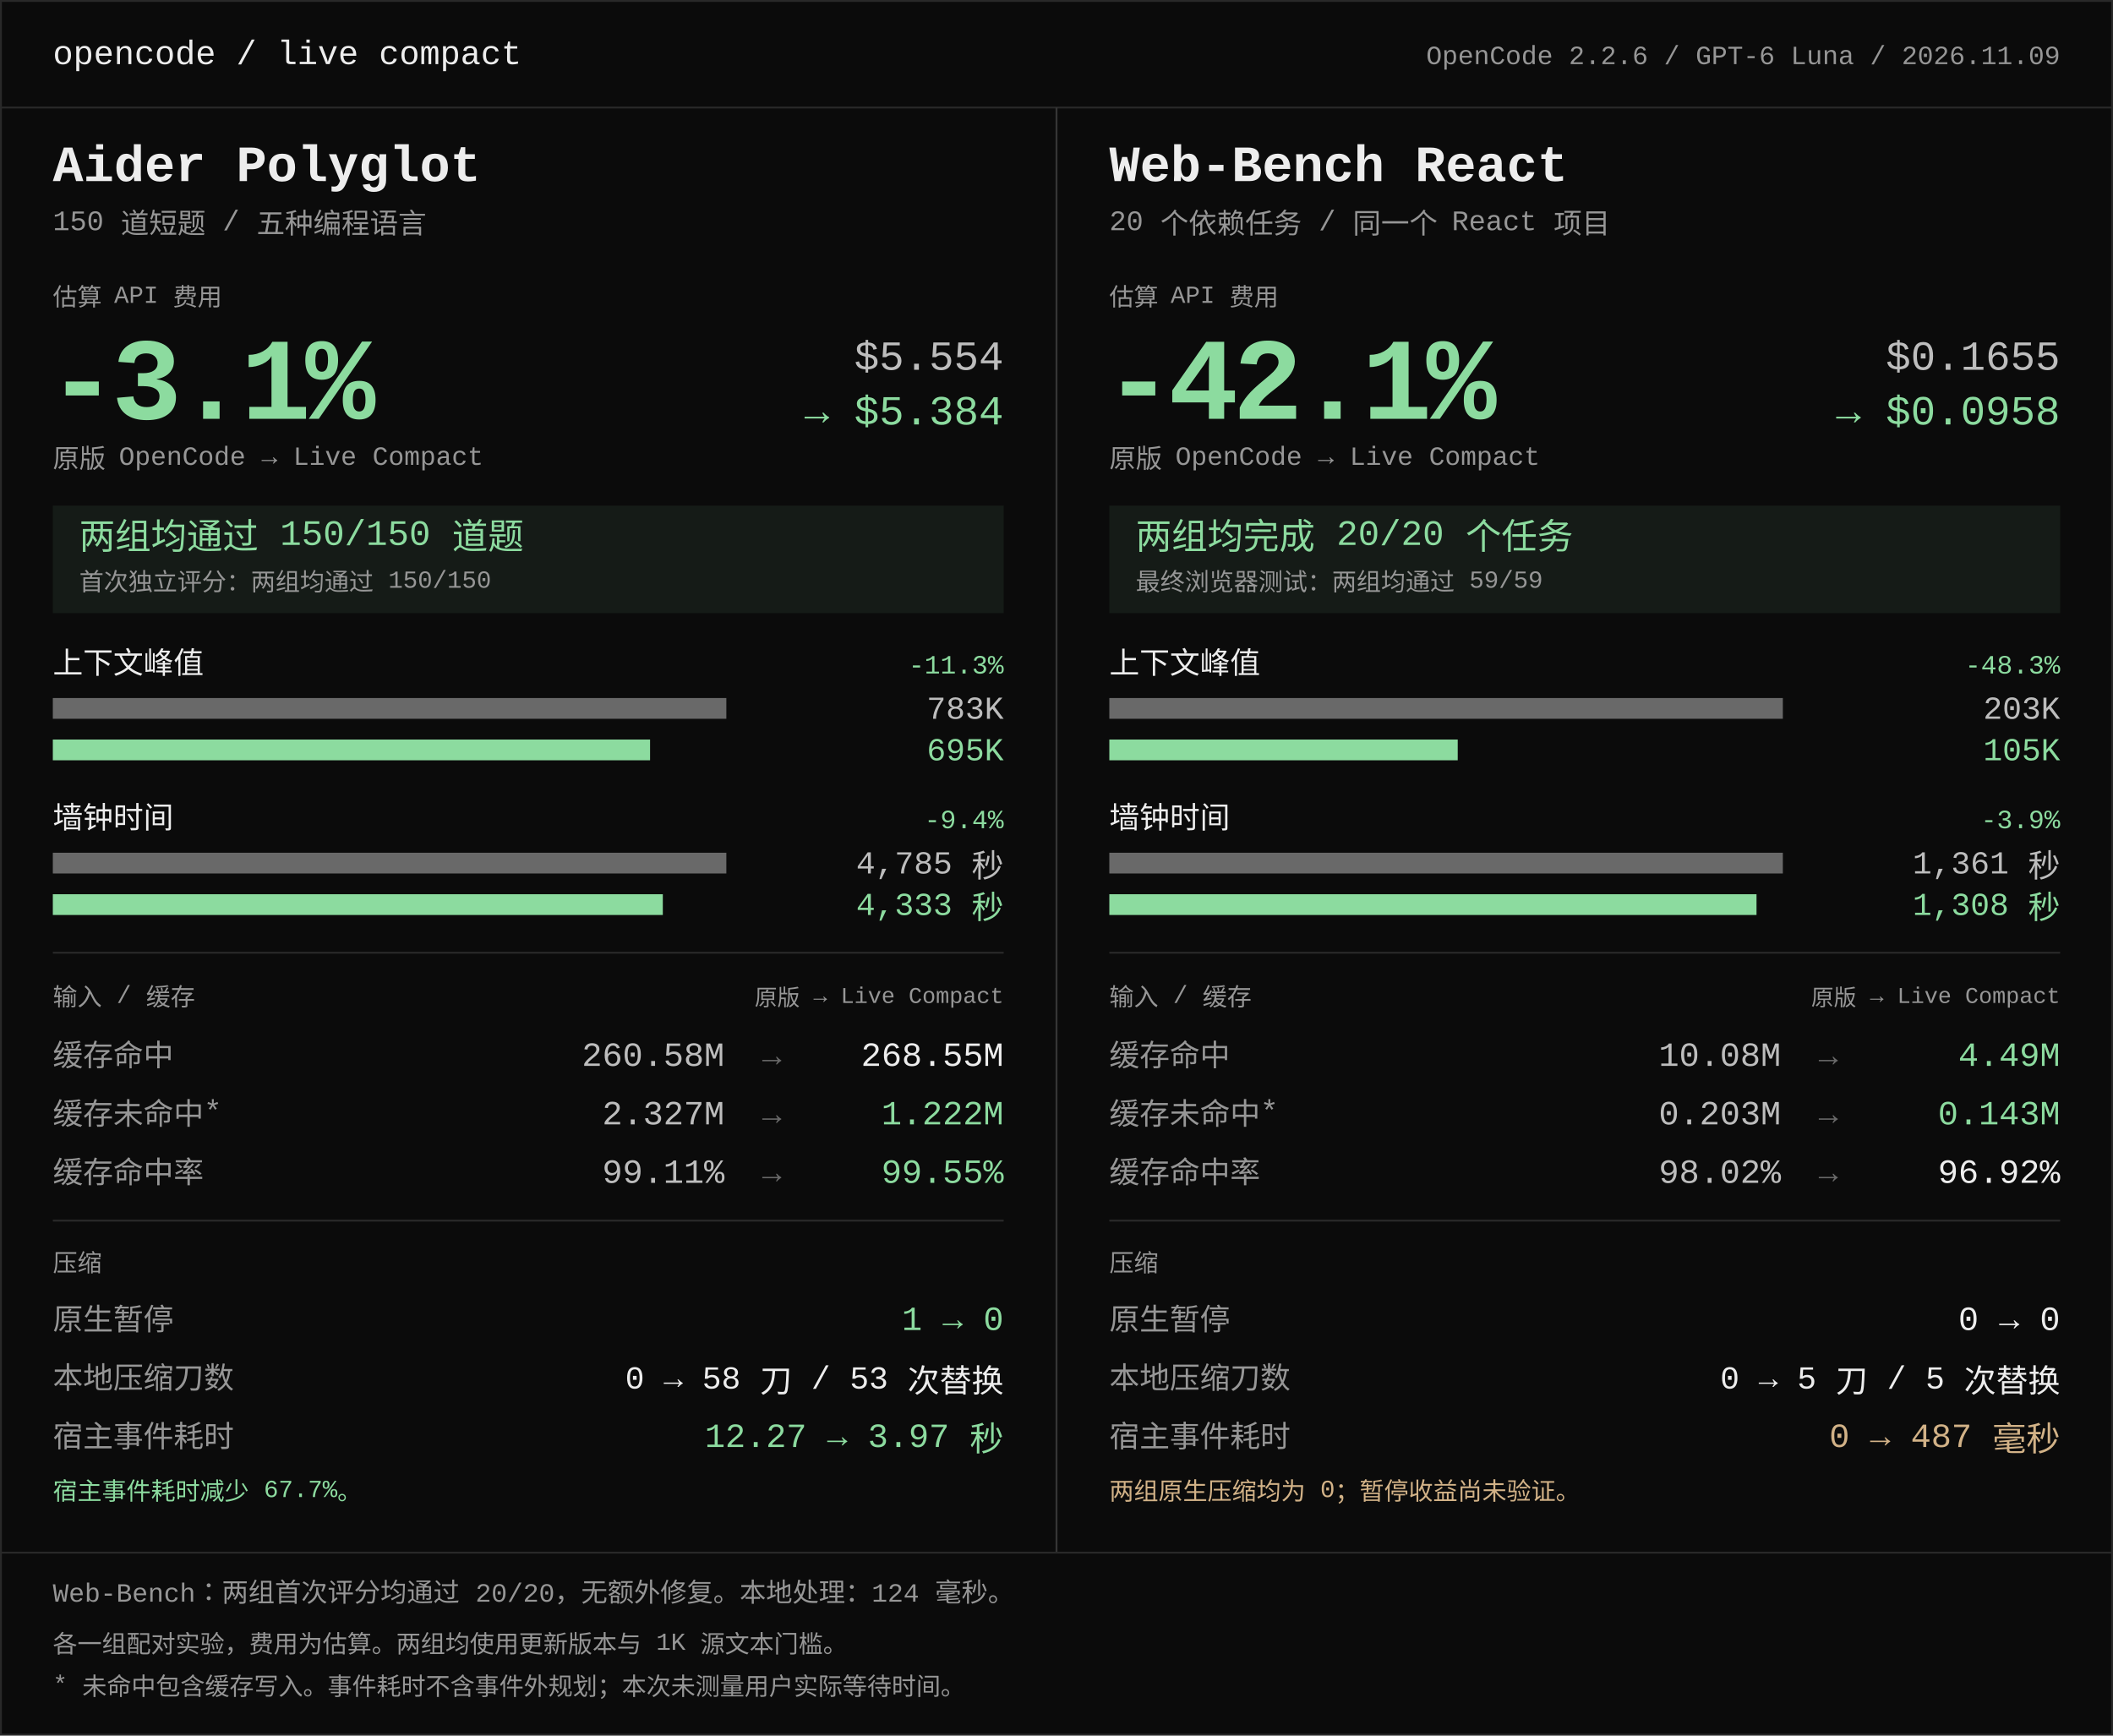
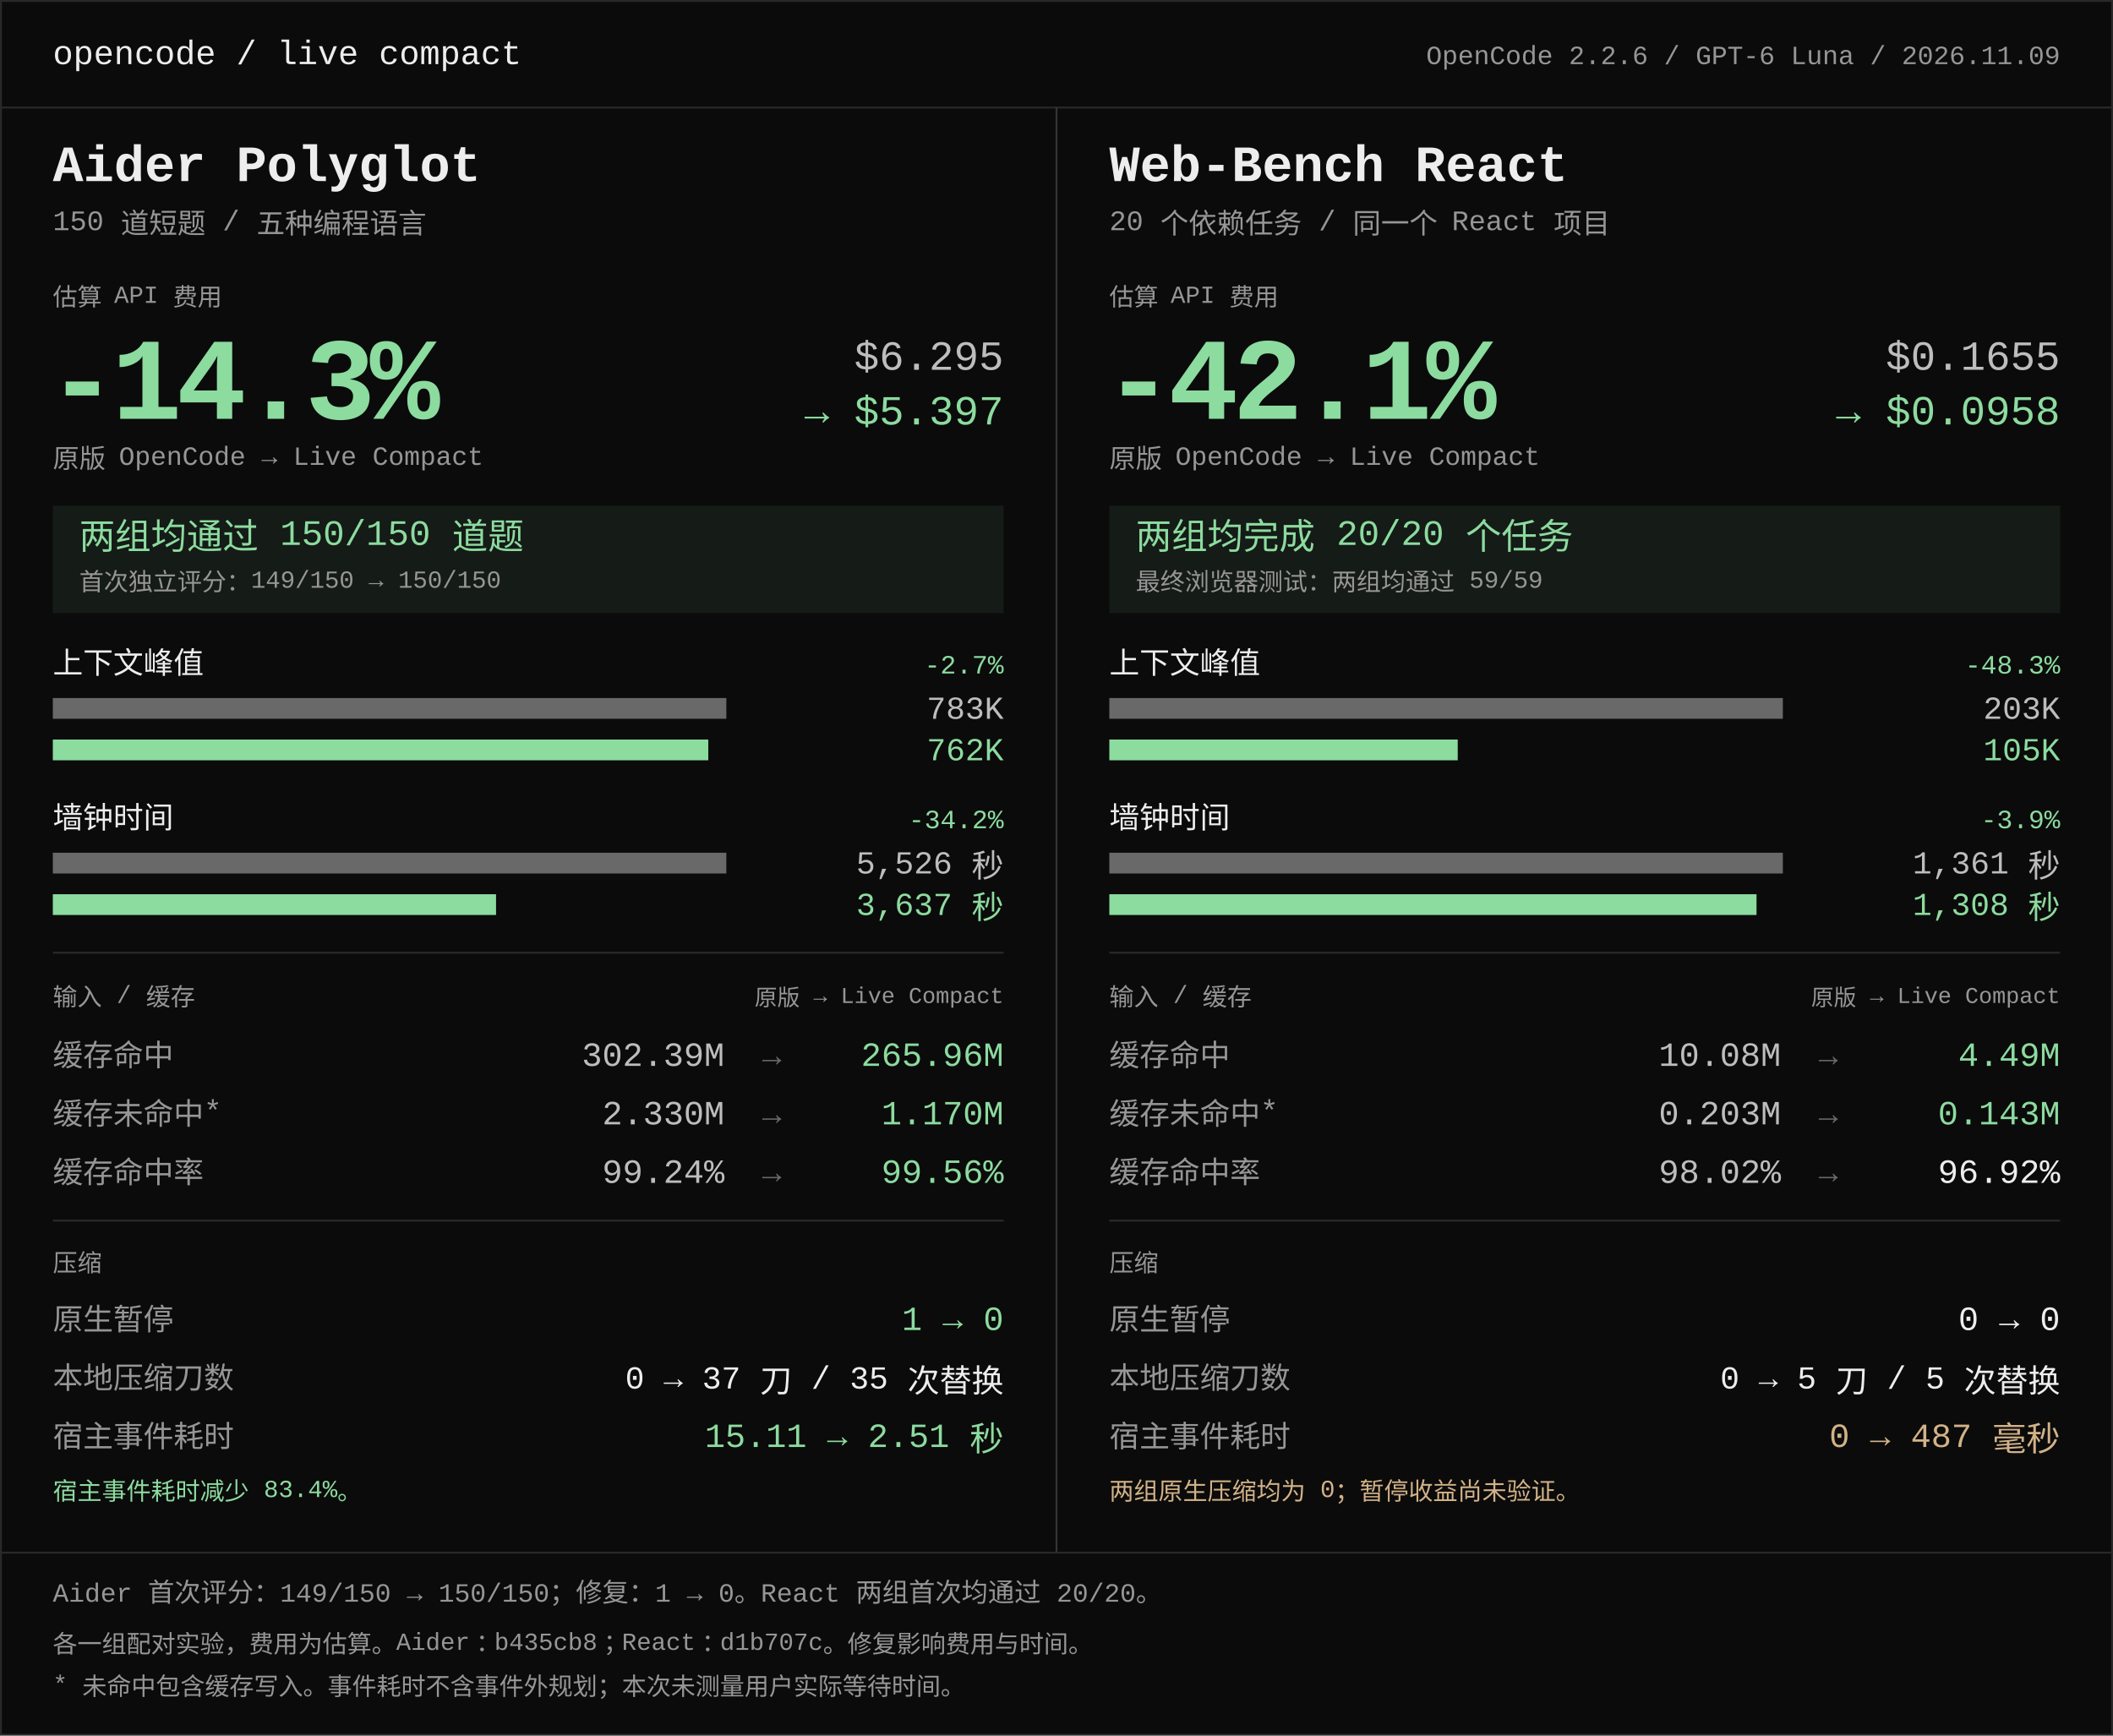
<svg xmlns="http://www.w3.org/2000/svg" width="1120" height="920" viewBox="0 0 1120 920" role="img" aria-labelledby="title desc" xml:lang="zh-CN">
  <style>text{font-family:Consolas,SFMono-Regular,Liberation Mono,Noto Sans SC,Microsoft YaHei,monospace;font-variant-numeric:tabular-nums}</style>
  <rect x="0.5" y="0.5" width="1119" height="919" fill="#0b0b0b" stroke="#292929" />
  <text x="28" y="34" font-size="18" fill="#ededed">opencode / live compact</text>
  <text x="1092" y="34" font-size="14" fill="#969696" text-anchor="end">OpenCode 2.2.6 / GPT-6 Luna / 2026.11.09</text>
  <path d="M0 57h1120" stroke="#292929" />
  <path d="M560 57V823" stroke="#353535" />
  <text x="28" y="96" font-size="27" fill="#ededed" font-weight="600">Aider Polyglot</text>
  <text x="28" y="122" font-size="15" fill="#969696">150 道短题 / 五种编程语言</text>
  <text x="28" y="162" font-size="13" fill="#969696">估算 API 费用</text>
-   <text x="25" y="222" font-size="62" fill="#8cdb9f" font-weight="600" letter-spacing="-3">-3.1%</text>
-   <text x="532" y="196" font-size="22" fill="#bdbdbd" text-anchor="end">$5.554</text>
-   <text x="532" y="225" font-size="22" fill="#8cdb9f" text-anchor="end">→ $5.384</text>
+   <text x="25" y="222" font-size="62" fill="#8cdb9f" font-weight="600" letter-spacing="-3">-14.3%</text>
+   <text x="532" y="196" font-size="22" fill="#bdbdbd" text-anchor="end">$6.295</text>
+   <text x="532" y="225" font-size="22" fill="#8cdb9f" text-anchor="end">→ $5.397</text>
  <text x="28" y="248" font-size="14" fill="#969696">原版 OpenCode → Live Compact</text>
  <rect x="28" y="268" width="504" height="57" fill="#151b17" />
  <text x="42" y="291" font-size="19" fill="#8cdb9f">两组均通过 150/150 道题</text>
-   <text x="42" y="313" font-size="13" fill="#969696">首次独立评分：两组均通过 150/150</text>
+   <text x="42" y="313" font-size="13" fill="#969696">首次独立评分：149/150 → 150/150</text>
  <text x="28" y="357" font-size="16" fill="#ededed">上下文峰值</text>
-   <text x="532" y="357" font-size="14" fill="#8cdb9f" text-anchor="end">-11.3%</text>
+   <text x="532" y="357" font-size="14" fill="#8cdb9f" text-anchor="end">-2.7%</text>
  <rect x="28" y="370" width="357" height="11" fill="#696969" />
-   <rect x="28" y="392" width="316.569" height="11" fill="#8cdb9f" />
+   <rect x="28" y="392" width="347.427" height="11" fill="#8cdb9f" />
  <text x="532" y="381" font-size="17" fill="#bdbdbd" text-anchor="end">783K</text>
-   <text x="532" y="403" font-size="17" fill="#8cdb9f" text-anchor="end">695K</text>
+   <text x="532" y="403" font-size="17" fill="#8cdb9f" text-anchor="end">762K</text>
  <text x="28" y="439" font-size="16" fill="#ededed">墙钟时间</text>
-   <text x="532" y="439" font-size="14" fill="#8cdb9f" text-anchor="end">-9.4%</text>
+   <text x="532" y="439" font-size="14" fill="#8cdb9f" text-anchor="end">-34.2%</text>
  <rect x="28" y="452" width="357" height="11" fill="#696969" />
-   <rect x="28" y="474" width="323.329" height="11" fill="#8cdb9f" />
-   <text x="532" y="463" font-size="17" fill="#bdbdbd" text-anchor="end">4,785 秒</text>
-   <text x="532" y="485" font-size="17" fill="#8cdb9f" text-anchor="end">4,333 秒</text>
+   <rect x="28" y="474" width="234.933" height="11" fill="#8cdb9f" />
+   <text x="532" y="463" font-size="17" fill="#bdbdbd" text-anchor="end">5,526 秒</text>
+   <text x="532" y="485" font-size="17" fill="#8cdb9f" text-anchor="end">3,637 秒</text>
  <path d="M28 505h504" stroke="#292929" />
  <text x="28" y="533" font-size="13" fill="#969696">输入 / 缓存</text>
  <text x="532" y="533" font-size="12" fill="#969696" text-anchor="end">原版 → Live Compact</text>
  <text x="28" y="565" font-size="16" fill="#969696">缓存命中</text>
-   <text x="384" y="565" font-size="18" fill="#bdbdbd" text-anchor="end">260.58M</text>
+   <text x="384" y="565" font-size="18" fill="#bdbdbd" text-anchor="end">302.39M</text>
  <text x="404" y="565" font-size="17" fill="#696969">→</text>
-   <text x="532" y="565" font-size="18" fill="#ededed" text-anchor="end">268.55M</text>
+   <text x="532" y="565" font-size="18" fill="#8cdb9f" text-anchor="end">265.96M</text>
  <text x="28" y="596" font-size="16" fill="#969696">缓存未命中*</text>
-   <text x="384" y="596" font-size="18" fill="#bdbdbd" text-anchor="end">2.327M</text>
+   <text x="384" y="596" font-size="18" fill="#bdbdbd" text-anchor="end">2.330M</text>
  <text x="404" y="596" font-size="17" fill="#696969">→</text>
-   <text x="532" y="596" font-size="18" fill="#8cdb9f" text-anchor="end">1.222M</text>
+   <text x="532" y="596" font-size="18" fill="#8cdb9f" text-anchor="end">1.170M</text>
  <text x="28" y="627" font-size="16" fill="#969696">缓存命中率</text>
-   <text x="384" y="627" font-size="18" fill="#bdbdbd" text-anchor="end">99.11%</text>
+   <text x="384" y="627" font-size="18" fill="#bdbdbd" text-anchor="end">99.24%</text>
  <text x="404" y="627" font-size="17" fill="#696969">→</text>
-   <text x="532" y="627" font-size="18" fill="#8cdb9f" text-anchor="end">99.55%</text>
+   <text x="532" y="627" font-size="18" fill="#8cdb9f" text-anchor="end">99.56%</text>
  <path d="M28 647h504" stroke="#292929" />
  <text x="28" y="674" font-size="13" fill="#969696">压缩</text>
  <text x="28" y="705" font-size="16" fill="#969696">原生暂停</text>
  <text x="532" y="705" font-size="18" fill="#8cdb9f" text-anchor="end">1 → 0</text>
  <text x="28" y="736" font-size="16" fill="#969696">本地压缩刀数</text>
-   <text x="532" y="736" font-size="17" fill="#ededed" text-anchor="end">0 → 58 刀 / 53 次替换</text>
+   <text x="532" y="736" font-size="17" fill="#ededed" text-anchor="end">0 → 37 刀 / 35 次替换</text>
  <text x="28" y="767" font-size="16" fill="#969696">宿主事件耗时</text>
-   <text x="532" y="767" font-size="18" fill="#8cdb9f" text-anchor="end">12.27 → 3.97 秒</text>
-   <text x="28" y="795" font-size="13" fill="#8cdb9f">宿主事件耗时减少 67.7%。</text>
+   <text x="532" y="767" font-size="18" fill="#8cdb9f" text-anchor="end">15.11 → 2.51 秒</text>
+   <text x="28" y="795" font-size="13" fill="#8cdb9f">宿主事件耗时减少 83.4%。</text>
  <text x="588" y="96" font-size="27" fill="#ededed" font-weight="600">Web-Bench React</text>
  <text x="588" y="122" font-size="15" fill="#969696">20 个依赖任务 / 同一个 React 项目</text>
  <text x="588" y="162" font-size="13" fill="#969696">估算 API 费用</text>
  <text x="585" y="222" font-size="62" fill="#8cdb9f" font-weight="600" letter-spacing="-3">-42.1%</text>
  <text x="1092" y="196" font-size="22" fill="#bdbdbd" text-anchor="end">$0.1655</text>
  <text x="1092" y="225" font-size="22" fill="#8cdb9f" text-anchor="end">→ $0.0958</text>
  <text x="588" y="248" font-size="14" fill="#969696">原版 OpenCode → Live Compact</text>
  <rect x="588" y="268" width="504" height="57" fill="#151b17" />
  <text x="602" y="291" font-size="19" fill="#8cdb9f">两组均完成 20/20 个任务</text>
  <text x="602" y="313" font-size="13" fill="#969696">最终浏览器测试：两组均通过 59/59</text>
  <text x="588" y="357" font-size="16" fill="#ededed">上下文峰值</text>
  <text x="1092" y="357" font-size="14" fill="#8cdb9f" text-anchor="end">-48.3%</text>
  <rect x="588" y="370" width="357" height="11" fill="#696969" />
  <rect x="588" y="392" width="184.672" height="11" fill="#8cdb9f" />
  <text x="1092" y="381" font-size="17" fill="#bdbdbd" text-anchor="end">203K</text>
  <text x="1092" y="403" font-size="17" fill="#8cdb9f" text-anchor="end">105K</text>
  <text x="588" y="439" font-size="16" fill="#ededed">墙钟时间</text>
  <text x="1092" y="439" font-size="14" fill="#8cdb9f" text-anchor="end">-3.9%</text>
  <rect x="588" y="452" width="357" height="11" fill="#696969" />
  <rect x="588" y="474" width="343.047" height="11" fill="#8cdb9f" />
  <text x="1092" y="463" font-size="17" fill="#bdbdbd" text-anchor="end">1,361 秒</text>
  <text x="1092" y="485" font-size="17" fill="#8cdb9f" text-anchor="end">1,308 秒</text>
  <path d="M588 505h504" stroke="#292929" />
  <text x="588" y="533" font-size="13" fill="#969696">输入 / 缓存</text>
  <text x="1092" y="533" font-size="12" fill="#969696" text-anchor="end">原版 → Live Compact</text>
  <text x="588" y="565" font-size="16" fill="#969696">缓存命中</text>
  <text x="944" y="565" font-size="18" fill="#bdbdbd" text-anchor="end">10.08M</text>
  <text x="964" y="565" font-size="17" fill="#696969">→</text>
  <text x="1092" y="565" font-size="18" fill="#8cdb9f" text-anchor="end">4.49M</text>
  <text x="588" y="596" font-size="16" fill="#969696">缓存未命中*</text>
  <text x="944" y="596" font-size="18" fill="#bdbdbd" text-anchor="end">0.203M</text>
  <text x="964" y="596" font-size="17" fill="#696969">→</text>
  <text x="1092" y="596" font-size="18" fill="#8cdb9f" text-anchor="end">0.143M</text>
  <text x="588" y="627" font-size="16" fill="#969696">缓存命中率</text>
  <text x="944" y="627" font-size="18" fill="#bdbdbd" text-anchor="end">98.02%</text>
  <text x="964" y="627" font-size="17" fill="#696969">→</text>
  <text x="1092" y="627" font-size="18" fill="#ededed" text-anchor="end">96.92%</text>
  <path d="M588 647h504" stroke="#292929" />
  <text x="588" y="674" font-size="13" fill="#969696">压缩</text>
  <text x="588" y="705" font-size="16" fill="#969696">原生暂停</text>
  <text x="1092" y="705" font-size="18" fill="#ededed" text-anchor="end">0 → 0</text>
  <text x="588" y="736" font-size="16" fill="#969696">本地压缩刀数</text>
  <text x="1092" y="736" font-size="17" fill="#ededed" text-anchor="end">0 → 5 刀 / 5 次替换</text>
  <text x="588" y="767" font-size="16" fill="#969696">宿主事件耗时</text>
  <text x="1092" y="767" font-size="18" fill="#d2b287" text-anchor="end">0 → 487 毫秒</text>
  <text x="588" y="795" font-size="13" fill="#d2b287">两组原生压缩均为 0；暂停收益尚未验证。</text>
  <path d="M0 823h1120" stroke="#292929" />
-   <text x="28" y="849" font-size="14" fill="#969696">Web-Bench：两组首次评分均通过 20/20，无额外修复。本地处理：124 毫秒。</text>
-   <text x="28" y="876" font-size="13" fill="#969696">各一组配对实验，费用为估算。两组均使用更新版本与 1K 源文本门槛。</text>
+   <text x="28" y="849" font-size="14" fill="#969696">Aider 首次评分：149/150 → 150/150；修复：1 → 0。React 两组首次均通过 20/20。</text>
+   <text x="28" y="876" font-size="13" fill="#969696">各一组配对实验，费用为估算。Aider：b435cb8；React：d1b707c。修复影响费用与时间。</text>
  <text x="28" y="897" font-size="13" fill="#969696">* 未命中包含缓存写入。事件耗时不含事件外规划；本次未测量用户实际等待时间。</text>
</svg>
